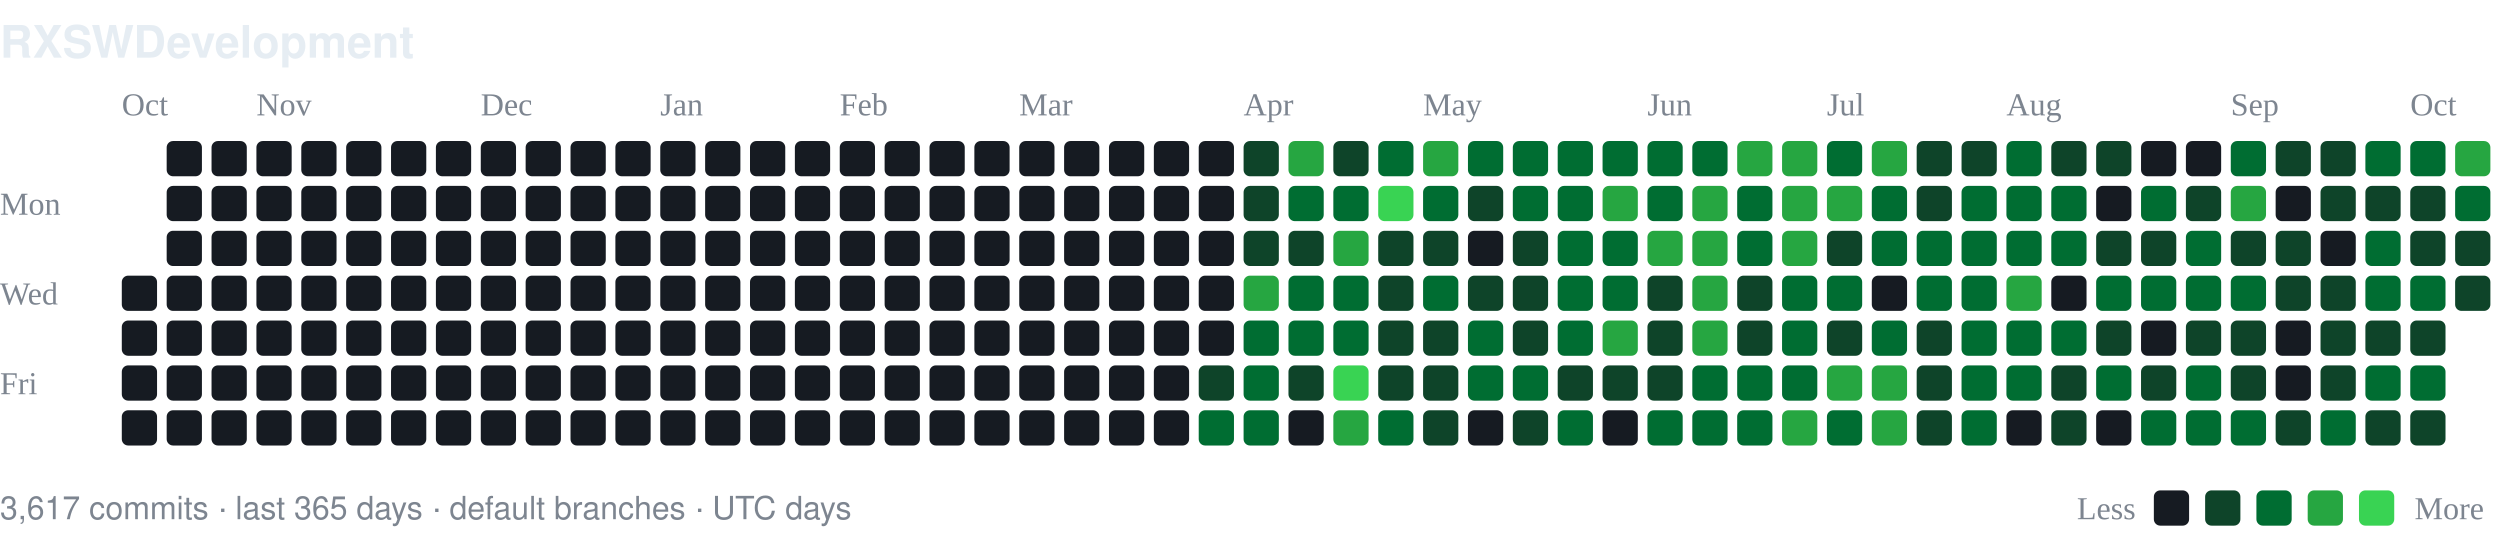
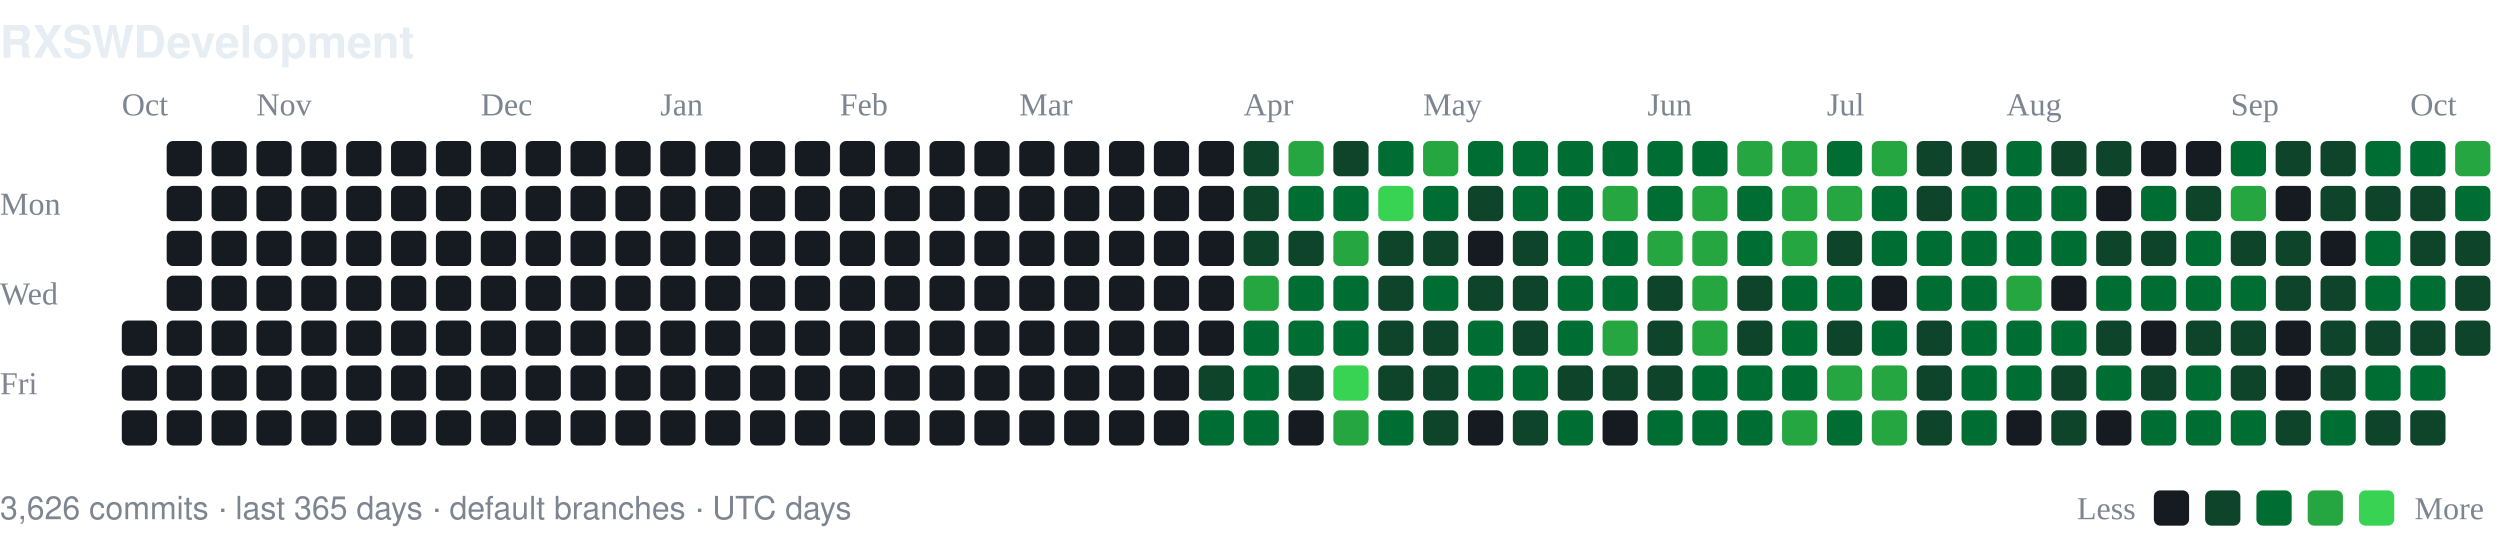
<svg xmlns="http://www.w3.org/2000/svg" width="780" height="170" viewBox="0 0 780 170" role="img">
  <text x="0" y="18" font-size="14" font-weight="600" fill="#e6edf3" font-family="ui-sans-serif,-apple-system,Segoe UI,Helvetica,Arial,sans-serif">RXSWDevelopment</text>
  <text x="0" y="67" font-size="10" fill="#7d8590">Mon</text>
  <text x="0" y="95" font-size="10" fill="#7d8590">Wed</text>
  <text x="0" y="123" font-size="10" fill="#7d8590">Fri</text>
  <text x="38" y="36" font-size="10" fill="#7d8590">Oct</text>
-   <rect x="38" y="86" width="11" height="11" rx="2" fill="#161b22" />
  <rect x="38" y="100" width="11" height="11" rx="2" fill="#161b22" />
  <rect x="38" y="114" width="11" height="11" rx="2" fill="#161b22" />
  <rect x="38" y="128" width="11" height="11" rx="2" fill="#161b22" />
  <rect x="52" y="44" width="11" height="11" rx="2" fill="#161b22" />
  <rect x="52" y="58" width="11" height="11" rx="2" fill="#161b22" />
  <rect x="52" y="72" width="11" height="11" rx="2" fill="#161b22" />
  <rect x="52" y="86" width="11" height="11" rx="2" fill="#161b22" />
  <rect x="52" y="100" width="11" height="11" rx="2" fill="#161b22" />
  <rect x="52" y="114" width="11" height="11" rx="2" fill="#161b22" />
  <rect x="52" y="128" width="11" height="11" rx="2" fill="#161b22" />
  <rect x="66" y="44" width="11" height="11" rx="2" fill="#161b22" />
  <rect x="66" y="58" width="11" height="11" rx="2" fill="#161b22" />
  <rect x="66" y="72" width="11" height="11" rx="2" fill="#161b22" />
  <rect x="66" y="86" width="11" height="11" rx="2" fill="#161b22" />
  <rect x="66" y="100" width="11" height="11" rx="2" fill="#161b22" />
  <rect x="66" y="114" width="11" height="11" rx="2" fill="#161b22" />
  <rect x="66" y="128" width="11" height="11" rx="2" fill="#161b22" />
  <text x="80" y="36" font-size="10" fill="#7d8590">Nov</text>
  <rect x="80" y="44" width="11" height="11" rx="2" fill="#161b22" />
  <rect x="80" y="58" width="11" height="11" rx="2" fill="#161b22" />
  <rect x="80" y="72" width="11" height="11" rx="2" fill="#161b22" />
  <rect x="80" y="86" width="11" height="11" rx="2" fill="#161b22" />
  <rect x="80" y="100" width="11" height="11" rx="2" fill="#161b22" />
  <rect x="80" y="114" width="11" height="11" rx="2" fill="#161b22" />
  <rect x="80" y="128" width="11" height="11" rx="2" fill="#161b22" />
  <rect x="94" y="44" width="11" height="11" rx="2" fill="#161b22" />
  <rect x="94" y="58" width="11" height="11" rx="2" fill="#161b22" />
  <rect x="94" y="72" width="11" height="11" rx="2" fill="#161b22" />
  <rect x="94" y="86" width="11" height="11" rx="2" fill="#161b22" />
  <rect x="94" y="100" width="11" height="11" rx="2" fill="#161b22" />
  <rect x="94" y="114" width="11" height="11" rx="2" fill="#161b22" />
  <rect x="94" y="128" width="11" height="11" rx="2" fill="#161b22" />
  <rect x="108" y="44" width="11" height="11" rx="2" fill="#161b22" />
  <rect x="108" y="58" width="11" height="11" rx="2" fill="#161b22" />
  <rect x="108" y="72" width="11" height="11" rx="2" fill="#161b22" />
  <rect x="108" y="86" width="11" height="11" rx="2" fill="#161b22" />
  <rect x="108" y="100" width="11" height="11" rx="2" fill="#161b22" />
  <rect x="108" y="114" width="11" height="11" rx="2" fill="#161b22" />
  <rect x="108" y="128" width="11" height="11" rx="2" fill="#161b22" />
  <rect x="122" y="44" width="11" height="11" rx="2" fill="#161b22" />
  <rect x="122" y="58" width="11" height="11" rx="2" fill="#161b22" />
  <rect x="122" y="72" width="11" height="11" rx="2" fill="#161b22" />
  <rect x="122" y="86" width="11" height="11" rx="2" fill="#161b22" />
  <rect x="122" y="100" width="11" height="11" rx="2" fill="#161b22" />
  <rect x="122" y="114" width="11" height="11" rx="2" fill="#161b22" />
  <rect x="122" y="128" width="11" height="11" rx="2" fill="#161b22" />
  <rect x="136" y="44" width="11" height="11" rx="2" fill="#161b22" />
  <rect x="136" y="58" width="11" height="11" rx="2" fill="#161b22" />
  <rect x="136" y="72" width="11" height="11" rx="2" fill="#161b22" />
  <rect x="136" y="86" width="11" height="11" rx="2" fill="#161b22" />
  <rect x="136" y="100" width="11" height="11" rx="2" fill="#161b22" />
  <rect x="136" y="114" width="11" height="11" rx="2" fill="#161b22" />
  <rect x="136" y="128" width="11" height="11" rx="2" fill="#161b22" />
  <text x="150" y="36" font-size="10" fill="#7d8590">Dec</text>
  <rect x="150" y="44" width="11" height="11" rx="2" fill="#161b22" />
  <rect x="150" y="58" width="11" height="11" rx="2" fill="#161b22" />
  <rect x="150" y="72" width="11" height="11" rx="2" fill="#161b22" />
  <rect x="150" y="86" width="11" height="11" rx="2" fill="#161b22" />
  <rect x="150" y="100" width="11" height="11" rx="2" fill="#161b22" />
  <rect x="150" y="114" width="11" height="11" rx="2" fill="#161b22" />
  <rect x="150" y="128" width="11" height="11" rx="2" fill="#161b22" />
  <rect x="164" y="44" width="11" height="11" rx="2" fill="#161b22" />
  <rect x="164" y="58" width="11" height="11" rx="2" fill="#161b22" />
  <rect x="164" y="72" width="11" height="11" rx="2" fill="#161b22" />
  <rect x="164" y="86" width="11" height="11" rx="2" fill="#161b22" />
  <rect x="164" y="100" width="11" height="11" rx="2" fill="#161b22" />
  <rect x="164" y="114" width="11" height="11" rx="2" fill="#161b22" />
  <rect x="164" y="128" width="11" height="11" rx="2" fill="#161b22" />
  <rect x="178" y="44" width="11" height="11" rx="2" fill="#161b22" />
  <rect x="178" y="58" width="11" height="11" rx="2" fill="#161b22" />
  <rect x="178" y="72" width="11" height="11" rx="2" fill="#161b22" />
  <rect x="178" y="86" width="11" height="11" rx="2" fill="#161b22" />
  <rect x="178" y="100" width="11" height="11" rx="2" fill="#161b22" />
  <rect x="178" y="114" width="11" height="11" rx="2" fill="#161b22" />
  <rect x="178" y="128" width="11" height="11" rx="2" fill="#161b22" />
  <rect x="192" y="44" width="11" height="11" rx="2" fill="#161b22" />
  <rect x="192" y="58" width="11" height="11" rx="2" fill="#161b22" />
  <rect x="192" y="72" width="11" height="11" rx="2" fill="#161b22" />
  <rect x="192" y="86" width="11" height="11" rx="2" fill="#161b22" />
  <rect x="192" y="100" width="11" height="11" rx="2" fill="#161b22" />
  <rect x="192" y="114" width="11" height="11" rx="2" fill="#161b22" />
  <rect x="192" y="128" width="11" height="11" rx="2" fill="#161b22" />
  <text x="206" y="36" font-size="10" fill="#7d8590">Jan</text>
  <rect x="206" y="44" width="11" height="11" rx="2" fill="#161b22" />
  <rect x="206" y="58" width="11" height="11" rx="2" fill="#161b22" />
  <rect x="206" y="72" width="11" height="11" rx="2" fill="#161b22" />
  <rect x="206" y="86" width="11" height="11" rx="2" fill="#161b22" />
  <rect x="206" y="100" width="11" height="11" rx="2" fill="#161b22" />
  <rect x="206" y="114" width="11" height="11" rx="2" fill="#161b22" />
  <rect x="206" y="128" width="11" height="11" rx="2" fill="#161b22" />
  <rect x="220" y="44" width="11" height="11" rx="2" fill="#161b22" />
  <rect x="220" y="58" width="11" height="11" rx="2" fill="#161b22" />
  <rect x="220" y="72" width="11" height="11" rx="2" fill="#161b22" />
  <rect x="220" y="86" width="11" height="11" rx="2" fill="#161b22" />
  <rect x="220" y="100" width="11" height="11" rx="2" fill="#161b22" />
  <rect x="220" y="114" width="11" height="11" rx="2" fill="#161b22" />
  <rect x="220" y="128" width="11" height="11" rx="2" fill="#161b22" />
  <rect x="234" y="44" width="11" height="11" rx="2" fill="#161b22" />
  <rect x="234" y="58" width="11" height="11" rx="2" fill="#161b22" />
  <rect x="234" y="72" width="11" height="11" rx="2" fill="#161b22" />
  <rect x="234" y="86" width="11" height="11" rx="2" fill="#161b22" />
  <rect x="234" y="100" width="11" height="11" rx="2" fill="#161b22" />
  <rect x="234" y="114" width="11" height="11" rx="2" fill="#161b22" />
  <rect x="234" y="128" width="11" height="11" rx="2" fill="#161b22" />
  <rect x="248" y="44" width="11" height="11" rx="2" fill="#161b22" />
  <rect x="248" y="58" width="11" height="11" rx="2" fill="#161b22" />
  <rect x="248" y="72" width="11" height="11" rx="2" fill="#161b22" />
  <rect x="248" y="86" width="11" height="11" rx="2" fill="#161b22" />
  <rect x="248" y="100" width="11" height="11" rx="2" fill="#161b22" />
  <rect x="248" y="114" width="11" height="11" rx="2" fill="#161b22" />
  <rect x="248" y="128" width="11" height="11" rx="2" fill="#161b22" />
  <text x="262" y="36" font-size="10" fill="#7d8590">Feb</text>
  <rect x="262" y="44" width="11" height="11" rx="2" fill="#161b22" />
  <rect x="262" y="58" width="11" height="11" rx="2" fill="#161b22" />
  <rect x="262" y="72" width="11" height="11" rx="2" fill="#161b22" />
  <rect x="262" y="86" width="11" height="11" rx="2" fill="#161b22" />
  <rect x="262" y="100" width="11" height="11" rx="2" fill="#161b22" />
  <rect x="262" y="114" width="11" height="11" rx="2" fill="#161b22" />
  <rect x="262" y="128" width="11" height="11" rx="2" fill="#161b22" />
  <rect x="276" y="44" width="11" height="11" rx="2" fill="#161b22" />
  <rect x="276" y="58" width="11" height="11" rx="2" fill="#161b22" />
  <rect x="276" y="72" width="11" height="11" rx="2" fill="#161b22" />
  <rect x="276" y="86" width="11" height="11" rx="2" fill="#161b22" />
  <rect x="276" y="100" width="11" height="11" rx="2" fill="#161b22" />
  <rect x="276" y="114" width="11" height="11" rx="2" fill="#161b22" />
  <rect x="276" y="128" width="11" height="11" rx="2" fill="#161b22" />
  <rect x="290" y="44" width="11" height="11" rx="2" fill="#161b22" />
  <rect x="290" y="58" width="11" height="11" rx="2" fill="#161b22" />
  <rect x="290" y="72" width="11" height="11" rx="2" fill="#161b22" />
  <rect x="290" y="86" width="11" height="11" rx="2" fill="#161b22" />
  <rect x="290" y="100" width="11" height="11" rx="2" fill="#161b22" />
  <rect x="290" y="114" width="11" height="11" rx="2" fill="#161b22" />
  <rect x="290" y="128" width="11" height="11" rx="2" fill="#161b22" />
  <rect x="304" y="44" width="11" height="11" rx="2" fill="#161b22" />
  <rect x="304" y="58" width="11" height="11" rx="2" fill="#161b22" />
  <rect x="304" y="72" width="11" height="11" rx="2" fill="#161b22" />
  <rect x="304" y="86" width="11" height="11" rx="2" fill="#161b22" />
  <rect x="304" y="100" width="11" height="11" rx="2" fill="#161b22" />
  <rect x="304" y="114" width="11" height="11" rx="2" fill="#161b22" />
  <rect x="304" y="128" width="11" height="11" rx="2" fill="#161b22" />
  <text x="318" y="36" font-size="10" fill="#7d8590">Mar</text>
  <rect x="318" y="44" width="11" height="11" rx="2" fill="#161b22" />
  <rect x="318" y="58" width="11" height="11" rx="2" fill="#161b22" />
  <rect x="318" y="72" width="11" height="11" rx="2" fill="#161b22" />
  <rect x="318" y="86" width="11" height="11" rx="2" fill="#161b22" />
  <rect x="318" y="100" width="11" height="11" rx="2" fill="#161b22" />
  <rect x="318" y="114" width="11" height="11" rx="2" fill="#161b22" />
  <rect x="318" y="128" width="11" height="11" rx="2" fill="#161b22" />
  <rect x="332" y="44" width="11" height="11" rx="2" fill="#161b22" />
  <rect x="332" y="58" width="11" height="11" rx="2" fill="#161b22" />
  <rect x="332" y="72" width="11" height="11" rx="2" fill="#161b22" />
  <rect x="332" y="86" width="11" height="11" rx="2" fill="#161b22" />
  <rect x="332" y="100" width="11" height="11" rx="2" fill="#161b22" />
  <rect x="332" y="114" width="11" height="11" rx="2" fill="#161b22" />
  <rect x="332" y="128" width="11" height="11" rx="2" fill="#161b22" />
  <rect x="346" y="44" width="11" height="11" rx="2" fill="#161b22" />
  <rect x="346" y="58" width="11" height="11" rx="2" fill="#161b22" />
  <rect x="346" y="72" width="11" height="11" rx="2" fill="#161b22" />
  <rect x="346" y="86" width="11" height="11" rx="2" fill="#161b22" />
  <rect x="346" y="100" width="11" height="11" rx="2" fill="#161b22" />
  <rect x="346" y="114" width="11" height="11" rx="2" fill="#161b22" />
  <rect x="346" y="128" width="11" height="11" rx="2" fill="#161b22" />
  <rect x="360" y="44" width="11" height="11" rx="2" fill="#161b22" />
  <rect x="360" y="58" width="11" height="11" rx="2" fill="#161b22" />
  <rect x="360" y="72" width="11" height="11" rx="2" fill="#161b22" />
  <rect x="360" y="86" width="11" height="11" rx="2" fill="#161b22" />
  <rect x="360" y="100" width="11" height="11" rx="2" fill="#161b22" />
  <rect x="360" y="114" width="11" height="11" rx="2" fill="#161b22" />
  <rect x="360" y="128" width="11" height="11" rx="2" fill="#161b22" />
  <rect x="374" y="44" width="11" height="11" rx="2" fill="#161b22" />
  <rect x="374" y="58" width="11" height="11" rx="2" fill="#161b22" />
  <rect x="374" y="72" width="11" height="11" rx="2" fill="#161b22" />
  <rect x="374" y="86" width="11" height="11" rx="2" fill="#161b22" />
  <rect x="374" y="100" width="11" height="11" rx="2" fill="#161b22" />
  <rect x="374" y="114" width="11" height="11" rx="2" fill="#0e4429" />
  <rect x="374" y="128" width="11" height="11" rx="2" fill="#006d32" />
  <text x="388" y="36" font-size="10" fill="#7d8590">Apr</text>
  <rect x="388" y="44" width="11" height="11" rx="2" fill="#0e4429" />
  <rect x="388" y="58" width="11" height="11" rx="2" fill="#0e4429" />
  <rect x="388" y="72" width="11" height="11" rx="2" fill="#0e4429" />
  <rect x="388" y="86" width="11" height="11" rx="2" fill="#26a641" />
  <rect x="388" y="100" width="11" height="11" rx="2" fill="#006d32" />
  <rect x="388" y="114" width="11" height="11" rx="2" fill="#006d32" />
  <rect x="388" y="128" width="11" height="11" rx="2" fill="#006d32" />
  <rect x="402" y="44" width="11" height="11" rx="2" fill="#26a641" />
  <rect x="402" y="58" width="11" height="11" rx="2" fill="#006d32" />
  <rect x="402" y="72" width="11" height="11" rx="2" fill="#0e4429" />
  <rect x="402" y="86" width="11" height="11" rx="2" fill="#006d32" />
  <rect x="402" y="100" width="11" height="11" rx="2" fill="#006d32" />
  <rect x="402" y="114" width="11" height="11" rx="2" fill="#0e4429" />
  <rect x="402" y="128" width="11" height="11" rx="2" fill="#161b22" />
  <rect x="416" y="44" width="11" height="11" rx="2" fill="#0e4429" />
  <rect x="416" y="58" width="11" height="11" rx="2" fill="#006d32" />
  <rect x="416" y="72" width="11" height="11" rx="2" fill="#26a641" />
  <rect x="416" y="86" width="11" height="11" rx="2" fill="#006d32" />
  <rect x="416" y="100" width="11" height="11" rx="2" fill="#006d32" />
  <rect x="416" y="114" width="11" height="11" rx="2" fill="#39d353" />
  <rect x="416" y="128" width="11" height="11" rx="2" fill="#26a641" />
  <rect x="430" y="44" width="11" height="11" rx="2" fill="#006d32" />
  <rect x="430" y="58" width="11" height="11" rx="2" fill="#39d353" />
  <rect x="430" y="72" width="11" height="11" rx="2" fill="#0e4429" />
  <rect x="430" y="86" width="11" height="11" rx="2" fill="#0e4429" />
  <rect x="430" y="100" width="11" height="11" rx="2" fill="#0e4429" />
  <rect x="430" y="114" width="11" height="11" rx="2" fill="#0e4429" />
  <rect x="430" y="128" width="11" height="11" rx="2" fill="#006d32" />
  <text x="444" y="36" font-size="10" fill="#7d8590">May</text>
  <rect x="444" y="44" width="11" height="11" rx="2" fill="#26a641" />
  <rect x="444" y="58" width="11" height="11" rx="2" fill="#006d32" />
  <rect x="444" y="72" width="11" height="11" rx="2" fill="#0e4429" />
  <rect x="444" y="86" width="11" height="11" rx="2" fill="#006d32" />
  <rect x="444" y="100" width="11" height="11" rx="2" fill="#0e4429" />
  <rect x="444" y="114" width="11" height="11" rx="2" fill="#0e4429" />
  <rect x="444" y="128" width="11" height="11" rx="2" fill="#0e4429" />
  <rect x="458" y="44" width="11" height="11" rx="2" fill="#006d32" />
  <rect x="458" y="58" width="11" height="11" rx="2" fill="#0e4429" />
  <rect x="458" y="72" width="11" height="11" rx="2" fill="#161b22" />
  <rect x="458" y="86" width="11" height="11" rx="2" fill="#0e4429" />
  <rect x="458" y="100" width="11" height="11" rx="2" fill="#006d32" />
  <rect x="458" y="114" width="11" height="11" rx="2" fill="#006d32" />
  <rect x="458" y="128" width="11" height="11" rx="2" fill="#161b22" />
  <rect x="472" y="44" width="11" height="11" rx="2" fill="#006d32" />
  <rect x="472" y="58" width="11" height="11" rx="2" fill="#006d32" />
  <rect x="472" y="72" width="11" height="11" rx="2" fill="#0e4429" />
  <rect x="472" y="86" width="11" height="11" rx="2" fill="#0e4429" />
  <rect x="472" y="100" width="11" height="11" rx="2" fill="#0e4429" />
  <rect x="472" y="114" width="11" height="11" rx="2" fill="#006d32" />
  <rect x="472" y="128" width="11" height="11" rx="2" fill="#0e4429" />
  <rect x="486" y="44" width="11" height="11" rx="2" fill="#006d32" />
  <rect x="486" y="58" width="11" height="11" rx="2" fill="#006d32" />
  <rect x="486" y="72" width="11" height="11" rx="2" fill="#006d32" />
  <rect x="486" y="86" width="11" height="11" rx="2" fill="#006d32" />
  <rect x="486" y="100" width="11" height="11" rx="2" fill="#006d32" />
  <rect x="486" y="114" width="11" height="11" rx="2" fill="#0e4429" />
  <rect x="486" y="128" width="11" height="11" rx="2" fill="#006d32" />
  <rect x="500" y="44" width="11" height="11" rx="2" fill="#006d32" />
  <rect x="500" y="58" width="11" height="11" rx="2" fill="#26a641" />
  <rect x="500" y="72" width="11" height="11" rx="2" fill="#006d32" />
  <rect x="500" y="86" width="11" height="11" rx="2" fill="#006d32" />
  <rect x="500" y="100" width="11" height="11" rx="2" fill="#26a641" />
  <rect x="500" y="114" width="11" height="11" rx="2" fill="#0e4429" />
  <rect x="500" y="128" width="11" height="11" rx="2" fill="#161b22" />
  <text x="514" y="36" font-size="10" fill="#7d8590">Jun</text>
  <rect x="514" y="44" width="11" height="11" rx="2" fill="#006d32" />
  <rect x="514" y="58" width="11" height="11" rx="2" fill="#006d32" />
  <rect x="514" y="72" width="11" height="11" rx="2" fill="#26a641" />
  <rect x="514" y="86" width="11" height="11" rx="2" fill="#0e4429" />
  <rect x="514" y="100" width="11" height="11" rx="2" fill="#0e4429" />
  <rect x="514" y="114" width="11" height="11" rx="2" fill="#0e4429" />
  <rect x="514" y="128" width="11" height="11" rx="2" fill="#006d32" />
  <rect x="528" y="44" width="11" height="11" rx="2" fill="#006d32" />
  <rect x="528" y="58" width="11" height="11" rx="2" fill="#26a641" />
  <rect x="528" y="72" width="11" height="11" rx="2" fill="#26a641" />
  <rect x="528" y="86" width="11" height="11" rx="2" fill="#26a641" />
  <rect x="528" y="100" width="11" height="11" rx="2" fill="#26a641" />
  <rect x="528" y="114" width="11" height="11" rx="2" fill="#006d32" />
  <rect x="528" y="128" width="11" height="11" rx="2" fill="#006d32" />
  <rect x="542" y="44" width="11" height="11" rx="2" fill="#26a641" />
  <rect x="542" y="58" width="11" height="11" rx="2" fill="#006d32" />
  <rect x="542" y="72" width="11" height="11" rx="2" fill="#006d32" />
  <rect x="542" y="86" width="11" height="11" rx="2" fill="#0e4429" />
  <rect x="542" y="100" width="11" height="11" rx="2" fill="#0e4429" />
  <rect x="542" y="114" width="11" height="11" rx="2" fill="#006d32" />
  <rect x="542" y="128" width="11" height="11" rx="2" fill="#006d32" />
  <rect x="556" y="44" width="11" height="11" rx="2" fill="#26a641" />
  <rect x="556" y="58" width="11" height="11" rx="2" fill="#26a641" />
  <rect x="556" y="72" width="11" height="11" rx="2" fill="#26a641" />
  <rect x="556" y="86" width="11" height="11" rx="2" fill="#006d32" />
  <rect x="556" y="100" width="11" height="11" rx="2" fill="#006d32" />
  <rect x="556" y="114" width="11" height="11" rx="2" fill="#006d32" />
  <rect x="556" y="128" width="11" height="11" rx="2" fill="#26a641" />
  <text x="570" y="36" font-size="10" fill="#7d8590">Jul</text>
  <rect x="570" y="44" width="11" height="11" rx="2" fill="#006d32" />
  <rect x="570" y="58" width="11" height="11" rx="2" fill="#26a641" />
  <rect x="570" y="72" width="11" height="11" rx="2" fill="#0e4429" />
  <rect x="570" y="86" width="11" height="11" rx="2" fill="#006d32" />
  <rect x="570" y="100" width="11" height="11" rx="2" fill="#0e4429" />
  <rect x="570" y="114" width="11" height="11" rx="2" fill="#26a641" />
  <rect x="570" y="128" width="11" height="11" rx="2" fill="#006d32" />
  <rect x="584" y="44" width="11" height="11" rx="2" fill="#26a641" />
  <rect x="584" y="58" width="11" height="11" rx="2" fill="#006d32" />
  <rect x="584" y="72" width="11" height="11" rx="2" fill="#006d32" />
  <rect x="584" y="86" width="11" height="11" rx="2" fill="#161b22" />
  <rect x="584" y="100" width="11" height="11" rx="2" fill="#006d32" />
  <rect x="584" y="114" width="11" height="11" rx="2" fill="#26a641" />
  <rect x="584" y="128" width="11" height="11" rx="2" fill="#26a641" />
  <rect x="598" y="44" width="11" height="11" rx="2" fill="#0e4429" />
  <rect x="598" y="58" width="11" height="11" rx="2" fill="#0e4429" />
  <rect x="598" y="72" width="11" height="11" rx="2" fill="#006d32" />
  <rect x="598" y="86" width="11" height="11" rx="2" fill="#006d32" />
  <rect x="598" y="100" width="11" height="11" rx="2" fill="#0e4429" />
  <rect x="598" y="114" width="11" height="11" rx="2" fill="#0e4429" />
  <rect x="598" y="128" width="11" height="11" rx="2" fill="#0e4429" />
  <rect x="612" y="44" width="11" height="11" rx="2" fill="#0e4429" />
  <rect x="612" y="58" width="11" height="11" rx="2" fill="#006d32" />
  <rect x="612" y="72" width="11" height="11" rx="2" fill="#006d32" />
  <rect x="612" y="86" width="11" height="11" rx="2" fill="#006d32" />
  <rect x="612" y="100" width="11" height="11" rx="2" fill="#006d32" />
  <rect x="612" y="114" width="11" height="11" rx="2" fill="#006d32" />
  <rect x="612" y="128" width="11" height="11" rx="2" fill="#006d32" />
  <text x="626" y="36" font-size="10" fill="#7d8590">Aug</text>
  <rect x="626" y="44" width="11" height="11" rx="2" fill="#006d32" />
  <rect x="626" y="58" width="11" height="11" rx="2" fill="#006d32" />
  <rect x="626" y="72" width="11" height="11" rx="2" fill="#006d32" />
  <rect x="626" y="86" width="11" height="11" rx="2" fill="#26a641" />
  <rect x="626" y="100" width="11" height="11" rx="2" fill="#006d32" />
  <rect x="626" y="114" width="11" height="11" rx="2" fill="#006d32" />
  <rect x="626" y="128" width="11" height="11" rx="2" fill="#161b22" />
  <rect x="640" y="44" width="11" height="11" rx="2" fill="#0e4429" />
  <rect x="640" y="58" width="11" height="11" rx="2" fill="#006d32" />
  <rect x="640" y="72" width="11" height="11" rx="2" fill="#006d32" />
  <rect x="640" y="86" width="11" height="11" rx="2" fill="#161b22" />
  <rect x="640" y="100" width="11" height="11" rx="2" fill="#006d32" />
  <rect x="640" y="114" width="11" height="11" rx="2" fill="#0e4429" />
  <rect x="640" y="128" width="11" height="11" rx="2" fill="#0e4429" />
  <rect x="654" y="44" width="11" height="11" rx="2" fill="#0e4429" />
  <rect x="654" y="58" width="11" height="11" rx="2" fill="#161b22" />
  <rect x="654" y="72" width="11" height="11" rx="2" fill="#0e4429" />
  <rect x="654" y="86" width="11" height="11" rx="2" fill="#006d32" />
  <rect x="654" y="100" width="11" height="11" rx="2" fill="#0e4429" />
  <rect x="654" y="114" width="11" height="11" rx="2" fill="#006d32" />
  <rect x="654" y="128" width="11" height="11" rx="2" fill="#161b22" />
  <rect x="668" y="44" width="11" height="11" rx="2" fill="#161b22" />
  <rect x="668" y="58" width="11" height="11" rx="2" fill="#006d32" />
  <rect x="668" y="72" width="11" height="11" rx="2" fill="#0e4429" />
  <rect x="668" y="86" width="11" height="11" rx="2" fill="#006d32" />
  <rect x="668" y="100" width="11" height="11" rx="2" fill="#161b22" />
  <rect x="668" y="114" width="11" height="11" rx="2" fill="#0e4429" />
  <rect x="668" y="128" width="11" height="11" rx="2" fill="#006d32" />
  <rect x="682" y="44" width="11" height="11" rx="2" fill="#161b22" />
  <rect x="682" y="58" width="11" height="11" rx="2" fill="#0e4429" />
  <rect x="682" y="72" width="11" height="11" rx="2" fill="#006d32" />
  <rect x="682" y="86" width="11" height="11" rx="2" fill="#006d32" />
  <rect x="682" y="100" width="11" height="11" rx="2" fill="#0e4429" />
  <rect x="682" y="114" width="11" height="11" rx="2" fill="#006d32" />
  <rect x="682" y="128" width="11" height="11" rx="2" fill="#006d32" />
  <text x="696" y="36" font-size="10" fill="#7d8590">Sep</text>
  <rect x="696" y="44" width="11" height="11" rx="2" fill="#006d32" />
  <rect x="696" y="58" width="11" height="11" rx="2" fill="#26a641" />
  <rect x="696" y="72" width="11" height="11" rx="2" fill="#0e4429" />
  <rect x="696" y="86" width="11" height="11" rx="2" fill="#006d32" />
  <rect x="696" y="100" width="11" height="11" rx="2" fill="#0e4429" />
  <rect x="696" y="114" width="11" height="11" rx="2" fill="#0e4429" />
  <rect x="696" y="128" width="11" height="11" rx="2" fill="#006d32" />
  <rect x="710" y="44" width="11" height="11" rx="2" fill="#0e4429" />
  <rect x="710" y="58" width="11" height="11" rx="2" fill="#161b22" />
  <rect x="710" y="72" width="11" height="11" rx="2" fill="#0e4429" />
  <rect x="710" y="86" width="11" height="11" rx="2" fill="#0e4429" />
  <rect x="710" y="100" width="11" height="11" rx="2" fill="#161b22" />
  <rect x="710" y="114" width="11" height="11" rx="2" fill="#161b22" />
  <rect x="710" y="128" width="11" height="11" rx="2" fill="#0e4429" />
  <rect x="724" y="44" width="11" height="11" rx="2" fill="#0e4429" />
  <rect x="724" y="58" width="11" height="11" rx="2" fill="#0e4429" />
  <rect x="724" y="72" width="11" height="11" rx="2" fill="#161b22" />
  <rect x="724" y="86" width="11" height="11" rx="2" fill="#0e4429" />
  <rect x="724" y="100" width="11" height="11" rx="2" fill="#0e4429" />
  <rect x="724" y="114" width="11" height="11" rx="2" fill="#0e4429" />
  <rect x="724" y="128" width="11" height="11" rx="2" fill="#006d32" />
  <rect x="738" y="44" width="11" height="11" rx="2" fill="#006d32" />
  <rect x="738" y="58" width="11" height="11" rx="2" fill="#0e4429" />
  <rect x="738" y="72" width="11" height="11" rx="2" fill="#006d32" />
  <rect x="738" y="86" width="11" height="11" rx="2" fill="#006d32" />
  <rect x="738" y="100" width="11" height="11" rx="2" fill="#0e4429" />
  <rect x="738" y="114" width="11" height="11" rx="2" fill="#006d32" />
  <rect x="738" y="128" width="11" height="11" rx="2" fill="#0e4429" />
  <text x="752" y="36" font-size="10" fill="#7d8590">Oct</text>
  <rect x="752" y="44" width="11" height="11" rx="2" fill="#006d32" />
  <rect x="752" y="58" width="11" height="11" rx="2" fill="#0e4429" />
  <rect x="752" y="72" width="11" height="11" rx="2" fill="#0e4429" />
  <rect x="752" y="86" width="11" height="11" rx="2" fill="#006d32" />
  <rect x="752" y="100" width="11" height="11" rx="2" fill="#0e4429" />
  <rect x="752" y="114" width="11" height="11" rx="2" fill="#006d32" />
  <rect x="752" y="128" width="11" height="11" rx="2" fill="#0e4429" />
  <rect x="766" y="44" width="11" height="11" rx="2" fill="#26a641" />
  <rect x="766" y="58" width="11" height="11" rx="2" fill="#006d32" />
  <rect x="766" y="72" width="11" height="11" rx="2" fill="#0e4429" />
  <rect x="766" y="86" width="11" height="11" rx="2" fill="#0e4429" />
+   <rect x="766" y="100" width="11" height="11" rx="2" fill="#0e4429" />
  <text x="648" y="162" font-size="10" fill="#7d8590">Less</text>
  <rect x="672" y="153" width="11" height="11" rx="2" fill="#161b22" />
  <rect x="688" y="153" width="11" height="11" rx="2" fill="#0e4429" />
  <rect x="704" y="153" width="11" height="11" rx="2" fill="#006d32" />
  <rect x="720" y="153" width="11" height="11" rx="2" fill="#26a641" />
  <rect x="736" y="153" width="11" height="11" rx="2" fill="#39d353" />
  <text x="775" y="162" font-size="10" fill="#7d8590" text-anchor="end">More</text>
-   <text x="0" y="162" font-size="10" fill="#7d8590" font-family="ui-sans-serif,-apple-system,Segoe UI,Helvetica,Arial,sans-serif">3,617 commits · last 365 days · default branches · UTC days</text>
+   <text x="0" y="162" font-size="10" fill="#7d8590" font-family="ui-sans-serif,-apple-system,Segoe UI,Helvetica,Arial,sans-serif">3,626 commits · last 365 days · default branches · UTC days</text>
</svg>
